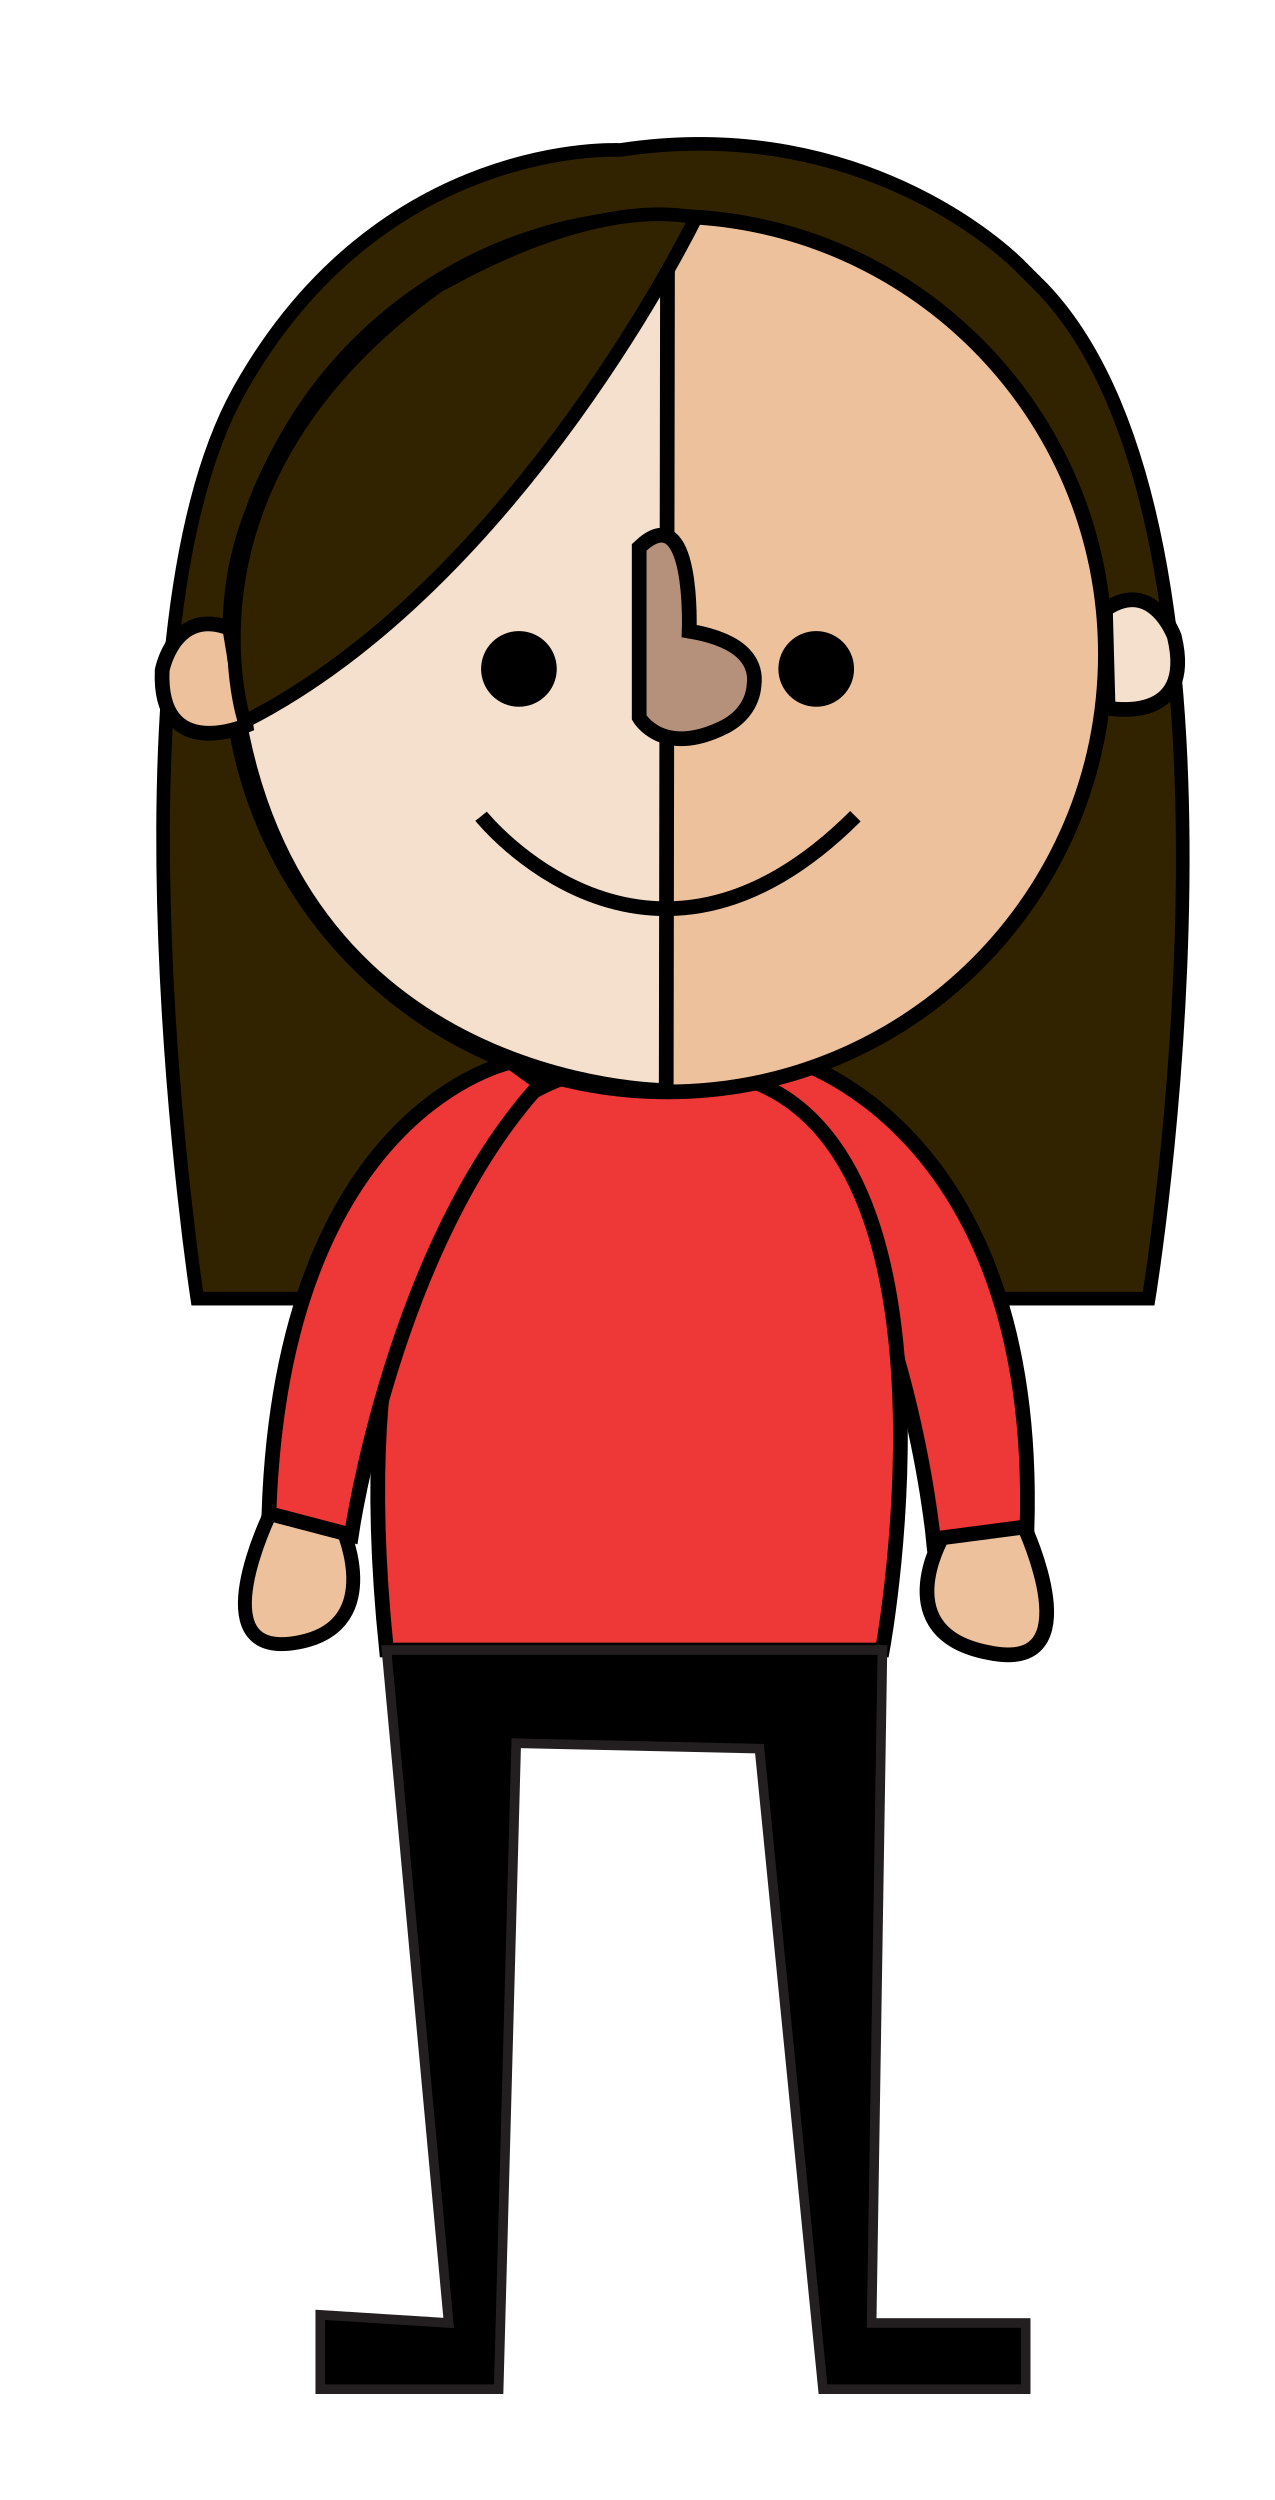
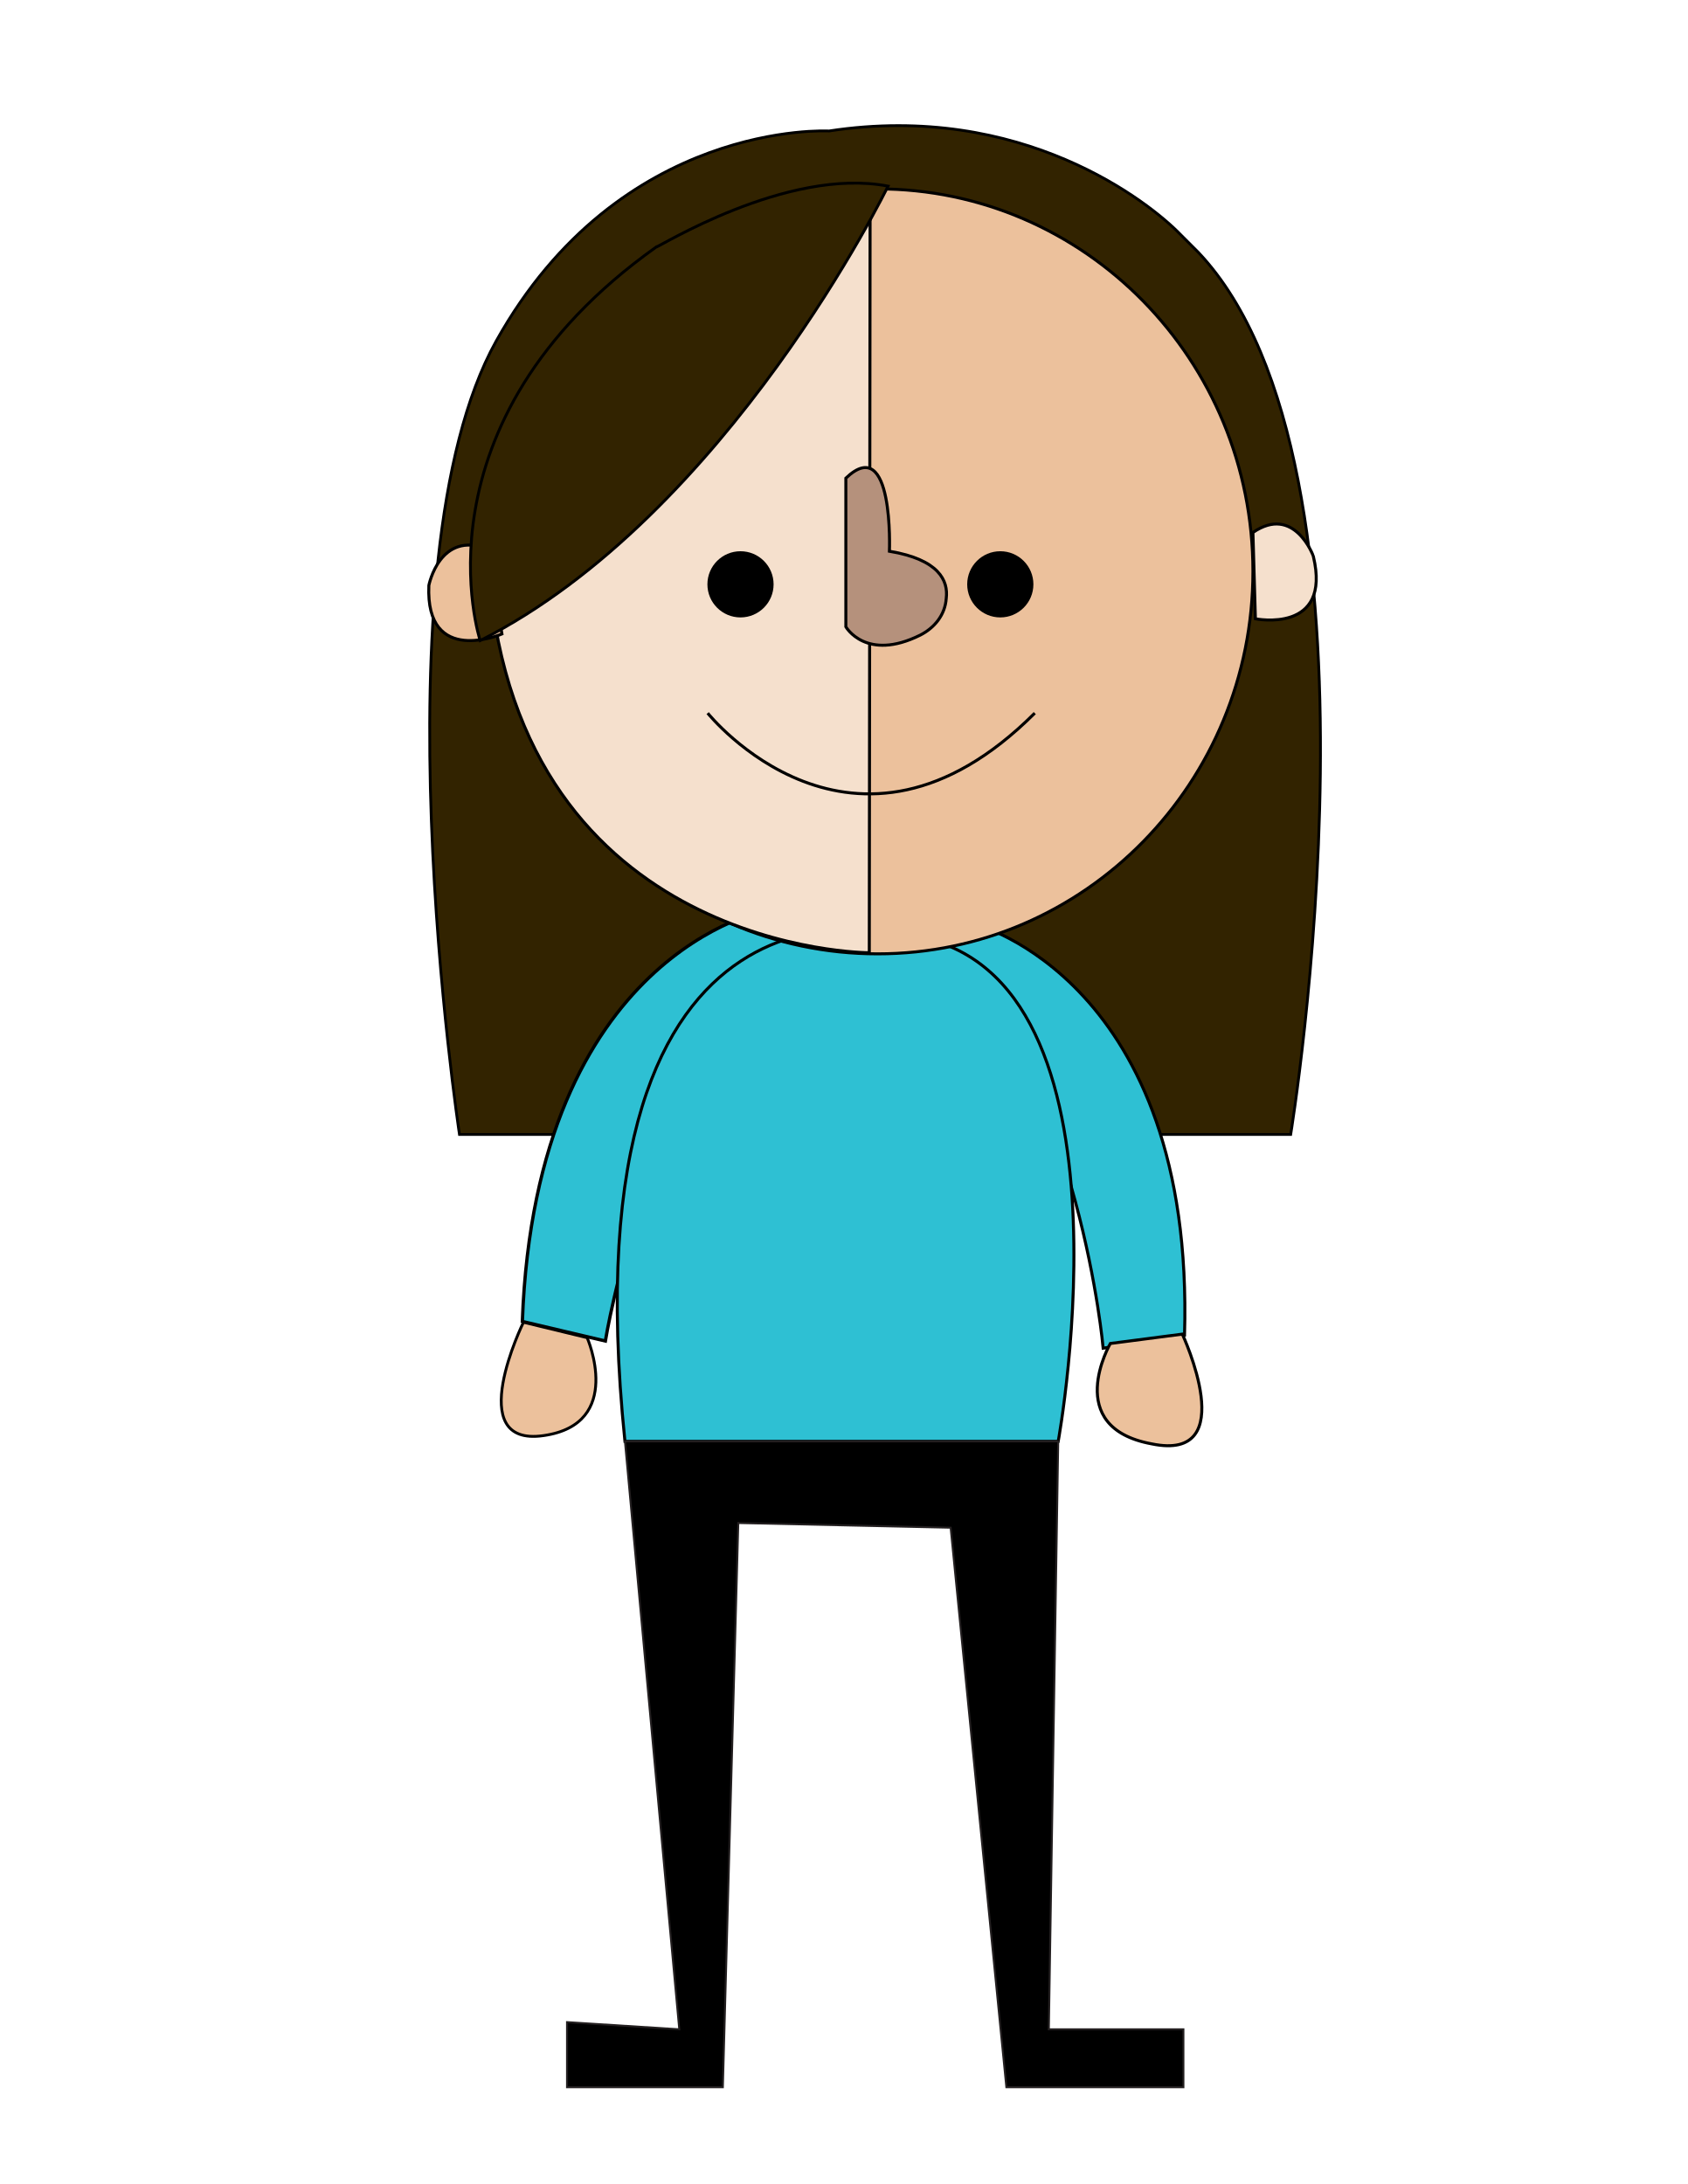
- <svg xmlns="http://www.w3.org/2000/svg" version="1.1" id="Layer_1" x="0px" y="0px" viewBox="0 0 94.3 185" style="enable-background:new 0 0 94.3 185;" xml:space="preserve">
+ <svg xmlns="http://www.w3.org/2000/svg" version="1.1" id="Layer_1" x="0px" y="0px" viewBox="0 0 612 792" style="enable-background:new 0 0 612 792;" xml:space="preserve">
  <style type="text/css">
	.st0{fill:#322300;stroke:#000000;stroke-width:1.008;stroke-miterlimit:10;}
- 	.st1{fill:#EE3737;stroke:#000000;stroke-width:1.09;stroke-miterlimit:10;}
- 	.st2{fill:#ECC19C;stroke:#000000;stroke-width:1.09;stroke-miterlimit:10;}
- 	.st3{fill:#F5E0CD;stroke:#000000;stroke-width:1.09;stroke-miterlimit:10;}
- 	.st4{fill:#B5917C;stroke:#000000;stroke-width:1.09;stroke-miterlimit:10;}
- 	.st5{fill:#ECC19C;stroke:#000000;stroke-width:1.03;stroke-miterlimit:10;}
- 	.st6{stroke:#231F20;stroke-width:0.711;stroke-miterlimit:10;}
- 	.st7{fill:none;stroke:#000000;stroke-width:1.09;stroke-miterlimit:10;}
+ 	.st1{fill:#2EC0D3;stroke:#000000;stroke-width:1.195;stroke-miterlimit:10;}
+ 	.st2{fill:#2EC0D3;stroke:#000000;stroke-width:1.09;stroke-miterlimit:10;}
+ 	.st3{fill:#ECC19C;stroke:#000000;stroke-width:1.09;stroke-miterlimit:10;}
+ 	.st4{fill:#ECC19C;stroke:#000000;stroke-width:1.08;stroke-miterlimit:10;}
+ 	.st5{fill:#F5E0CD;stroke:#000000;stroke-width:1.09;stroke-miterlimit:10;}
+ 	.st6{fill:#B5917C;stroke:#000000;stroke-width:1.09;stroke-miterlimit:10;}
+ 	.st7{fill:#ECC19C;stroke:#000000;stroke-width:1.03;stroke-miterlimit:10;}
+ 	.st8{stroke:#231F20;stroke-width:0.711;stroke-miterlimit:10;}
+ 	.st9{fill:none;stroke:#000000;stroke-width:1.09;stroke-miterlimit:10;}
+ 	.st10{fill:#322300;stroke:#000000;stroke-width:1.041;stroke-miterlimit:10;}
</style>
-   <path class="st0" d="M45.9,11.1c0,0-17.7-1-28.2,17.8s-3.1,67.2-3.1,67.2H85c0,0,9.3-56.6-7.8-74.7c-0.5-0.5-1-1-1.5-1.5  C73,17.1,62.2,8.6,45.9,11.1z" />
+   <path class="st0" d="M300.6,47.5c0,0-75.8-4.3-120.7,76.2s-13.3,287.7-13.3,287.7H468c0,0,39.8-242.3-33.4-319.8  c-2.1-2.1-4.3-4.3-6.4-6.4C416.7,73.2,370.4,36.8,300.6,47.5z" />
  <g>
-     <path class="st1" d="M58.3,78.3c0,0,18.6,4.8,17.7,34.8l-6.9,1.1c0,0-1.9-21.7-13.2-34.4L58.3,78.3z" />
-     <path class="st2" d="M75.8,113l-6.1,0.8c0,0-4.1,7.1,3.5,8.5C80.9,123.9,75.8,113,75.8,113z" />
-     <path class="st1" d="M28.6,122.1l36.7,0c0,0,7.5-40.8-13.1-42.9C52.2,79.2,23.3,70.8,28.6,122.1z" />
-     <circle class="st2" cx="49.4" cy="48.4" r="32.4" />
-     <path class="st3" d="M49.3,80.7c0,0-29.6,0-32.2-32c-0.3-3.7,0.2-7.4,1.6-10.9c0,0,6.2-20.1,30.7-21.8L49.3,80.7z" />
-     <circle cx="38.4" cy="49.5" r="2.8" />
-     <circle cx="60.4" cy="49.5" r="2.8" />
-     <path class="st4" d="M51,46.7c0,0,0.4-10.1-3.7-6.2v12.6c0,0,1.7,3,6.3,0.7c1.2-0.6,2.1-1.7,2.2-3.1C56,49.2,55.2,47.4,51,46.7z" />
-     <path class="st2" d="M17,46.5l1.2,7.2c0,0-6.5,2.8-6.2-4.1C12,49.6,12.9,44.9,17,46.5z" />
-     <path class="st3" d="M81.8,45.1l0.2,7.3c0,0,6.5,1.3,4.9-5.3C86.9,47.1,85.3,42.7,81.8,45.1z" />
-     <path class="st5" d="M20,112l5.4,1.3c0,0,3.2,7.3-3.7,8.3S20,112,20,112z" />
-     <path class="st1" d="M37.8,78.6c0,0-16.9,3.4-17.9,33.4l6.1,1.6c0,0,3.1-21.5,14-33.4L37.8,78.6z" />
-     <polygon class="st6" points="28.6,122.1 65.3,122.1 64.5,171.9 75.9,171.9 75.9,176.8 60.9,176.8 56.2,129.4 38.2,129 36.9,176.8    23.7,176.8 23.7,171.3 33.2,171.9  " />
+     <path class="st1" d="M277.8,330.1c0,0-83.5,15.2-88.4,149.1l30.1,7.1c0,0,15.3-96,69.1-149.1L277.8,330.1z" />
+     <path class="st2" d="M353.7,335.2c0,0,79.6,20.5,75.8,149l-29.5,4.7c0,0-8.1-92.9-56.5-147.3L353.7,335.2z" />
+     <path class="st3" d="M428.7,483.8l-26.1,3.4c0,0-17.6,30.4,15,36.4C450.5,530.4,428.7,483.8,428.7,483.8z" />
+     <path class="st2" d="M226.6,522.7h157.1c0,0,32.1-174.7-56.1-183.7C327.6,339.1,203.9,303.1,226.6,522.7z" />
+     <ellipse class="st4" cx="318.2" cy="207.2" rx="136.1" ry="138.7" />
+     <path class="st5" d="M315.2,345.5c0,0-126.7,0-137.9-137c-1.3-15.8,0.9-31.7,6.8-46.7c0,0,26.5-86,131.4-93.3L315.2,345.5z" />
+     <circle cx="268.5" cy="211.9" r="12" />
+     <circle cx="362.7" cy="211.9" r="12" />
+     <path class="st6" d="M322.5,199.9c0,0,1.7-43.2-15.8-26.5v53.9c0,0,7.3,12.8,27,3c5.1-2.6,9-7.3,9.4-13.3   C343.9,210.6,340.5,202.9,322.5,199.9z" />
+     <path class="st3" d="M176.9,199.1l5.1,30.8c0,0-27.8,12-26.5-17.6C155.5,212.3,159.4,192.2,176.9,199.1z" />
+     <path class="st5" d="M454.3,193.1l0.9,31.3c0,0,27.8,5.6,21-22.7C476.2,201.6,469.3,182.8,454.3,193.1z" />
+     <path class="st7" d="M189.8,479.5l23.1,5.6c0,0,13.7,31.3-15.8,35.5C167.5,524.9,189.8,479.5,189.8,479.5z" />
+     <polygon class="st8" points="226.6,522.7 383.7,522.7 380.3,735.9 429.1,735.9 429.1,756.9 364.9,756.9 344.7,554 267.7,552.3    262.1,756.9 205.6,756.9 205.6,733.3 246.3,735.9  " />
  </g>
-   <path class="st7" d="M35.6,60.4c0,0,12.3,15.4,27.7,0" />
-   <path class="st0" d="M51.5,16.1c0,0-13.1,27-33.4,37.3c0,0-5.9-17.8,14.4-32.3C32.6,21.2,43.2,14.5,51.5,16.1z" />
-   <g>
- </g>
-   <g>
- </g>
-   <g>
- </g>
-   <g>
- </g>
-   <g>
- </g>
-   <g>
- </g>
+   <path class="st9" d="M256.6,258.6c0,0,52.7,65.9,118.6,0" />
+   <path class="st10" d="M322,67.5c0,0-58,119.3-147.9,164.8c0,0-26.1-78.7,63.8-142.7C238.3,90,285.3,60.4,322,67.5z" />
</svg>
